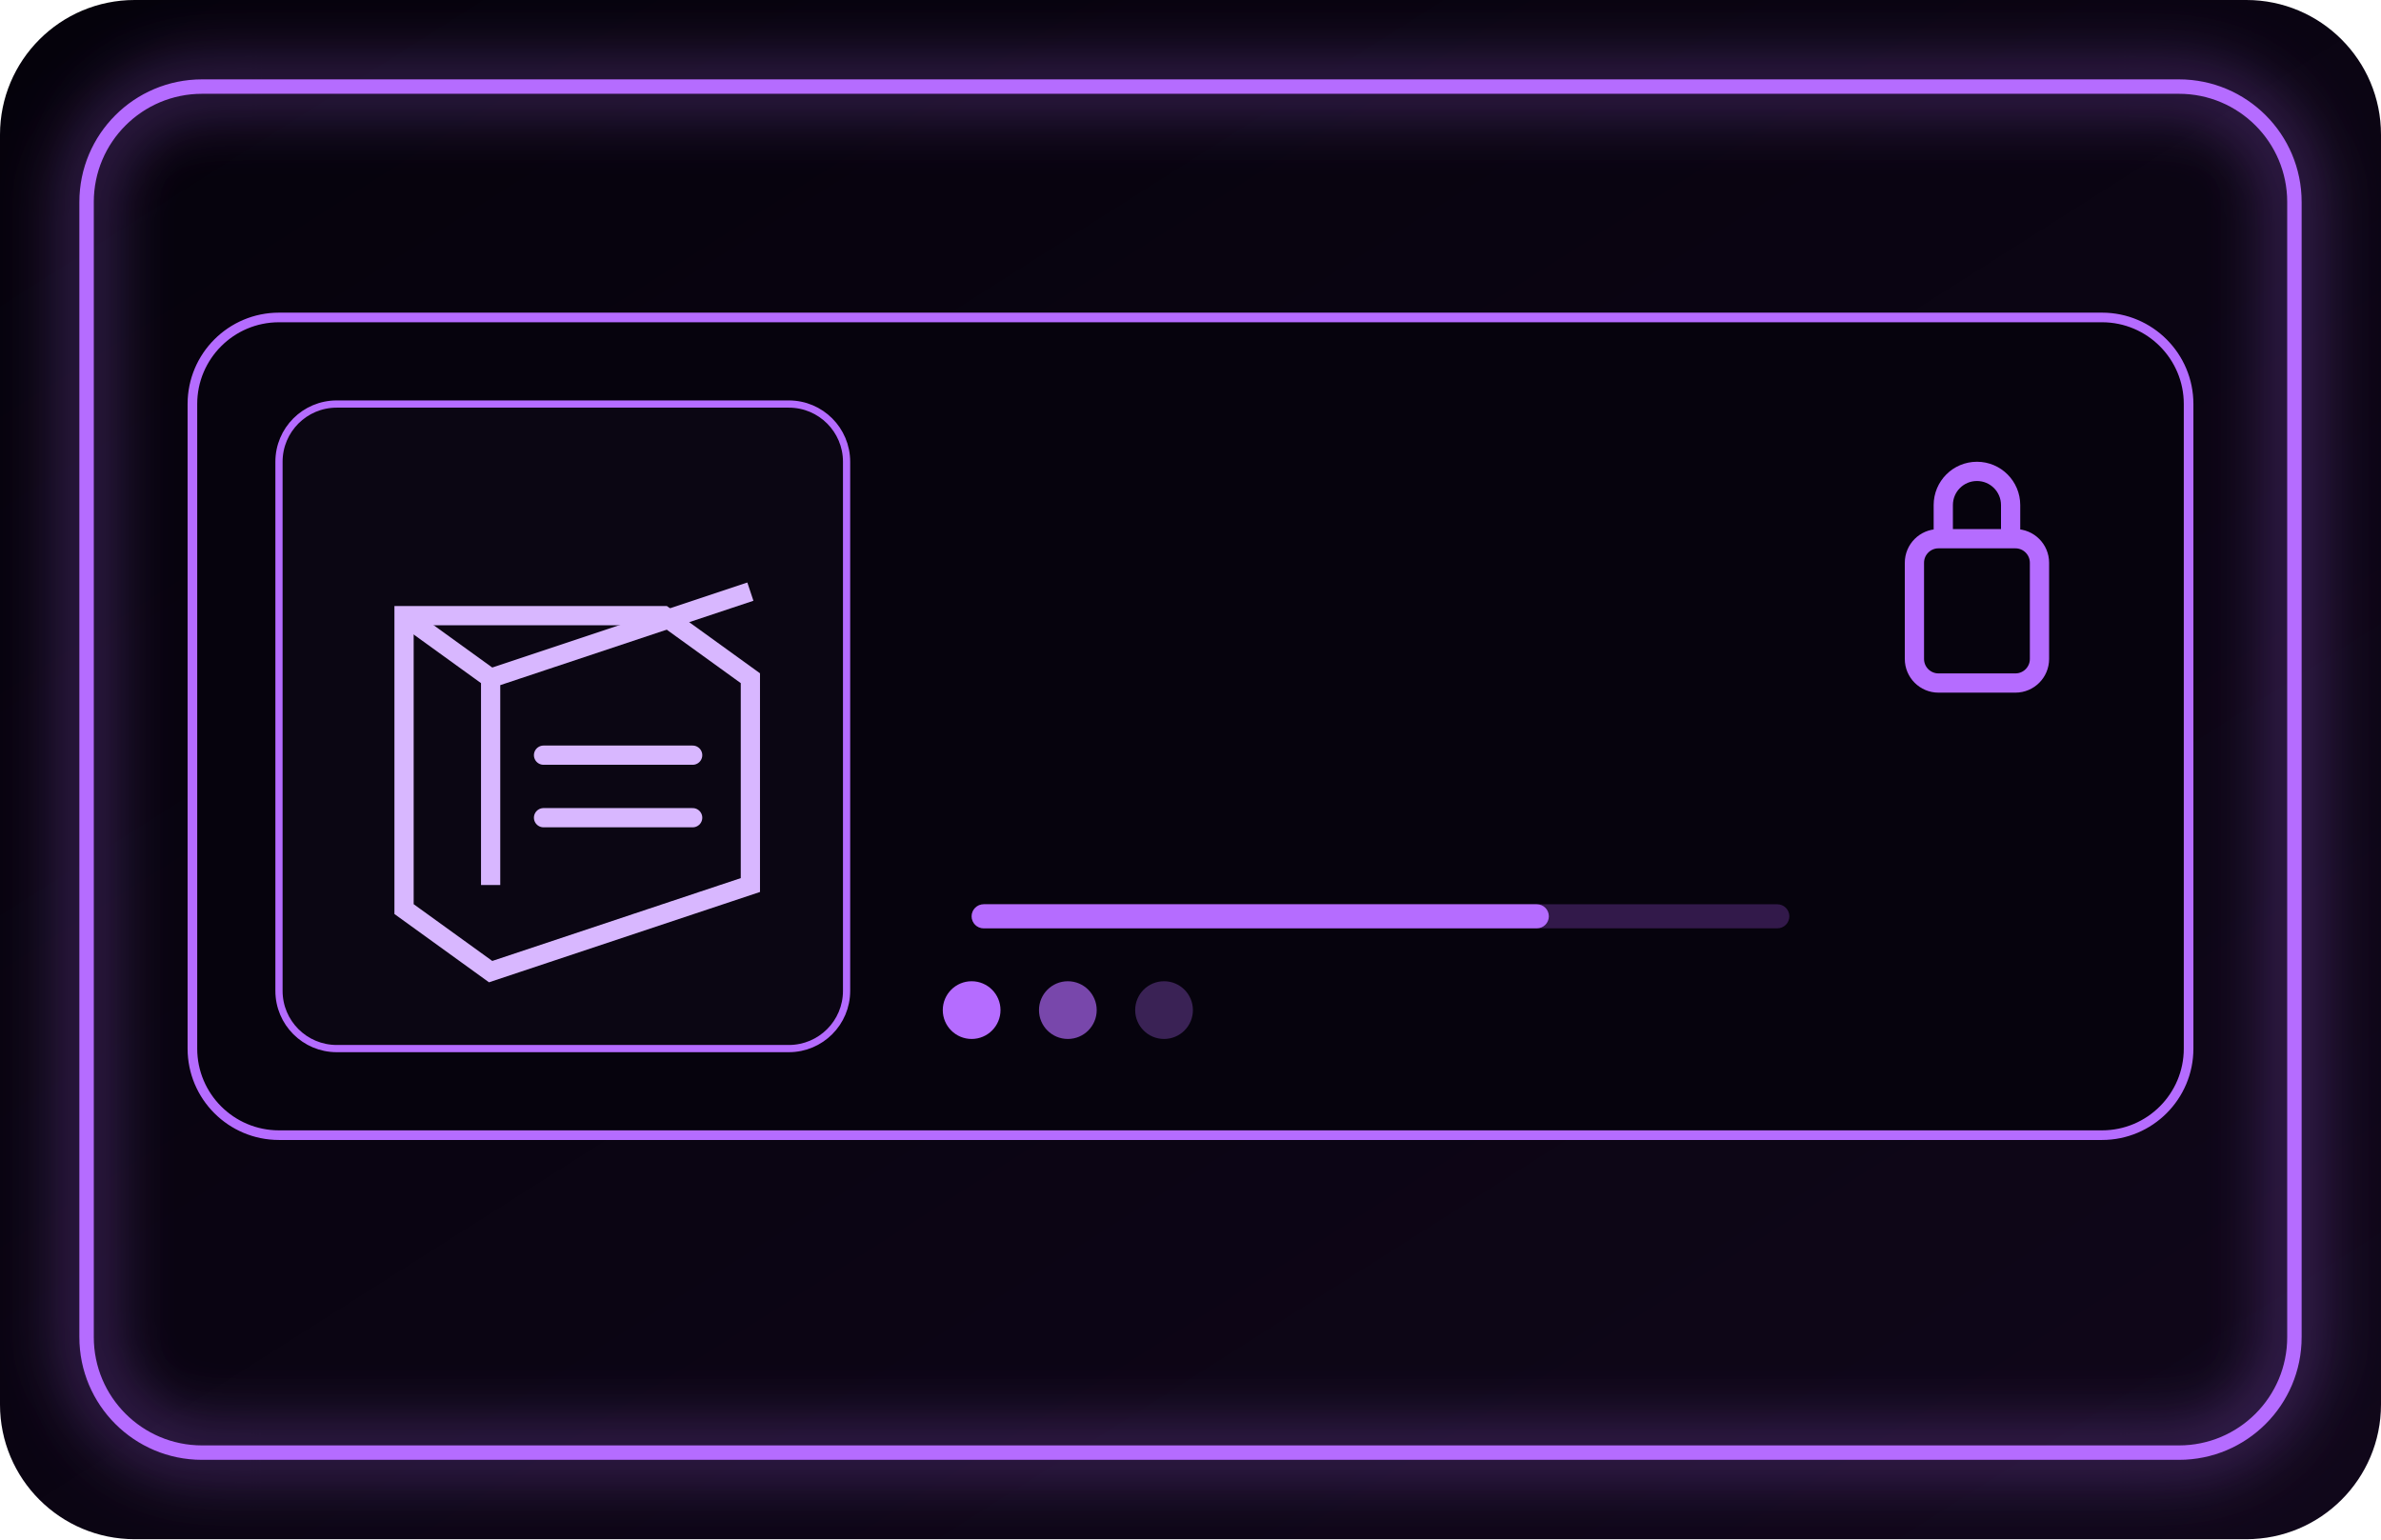
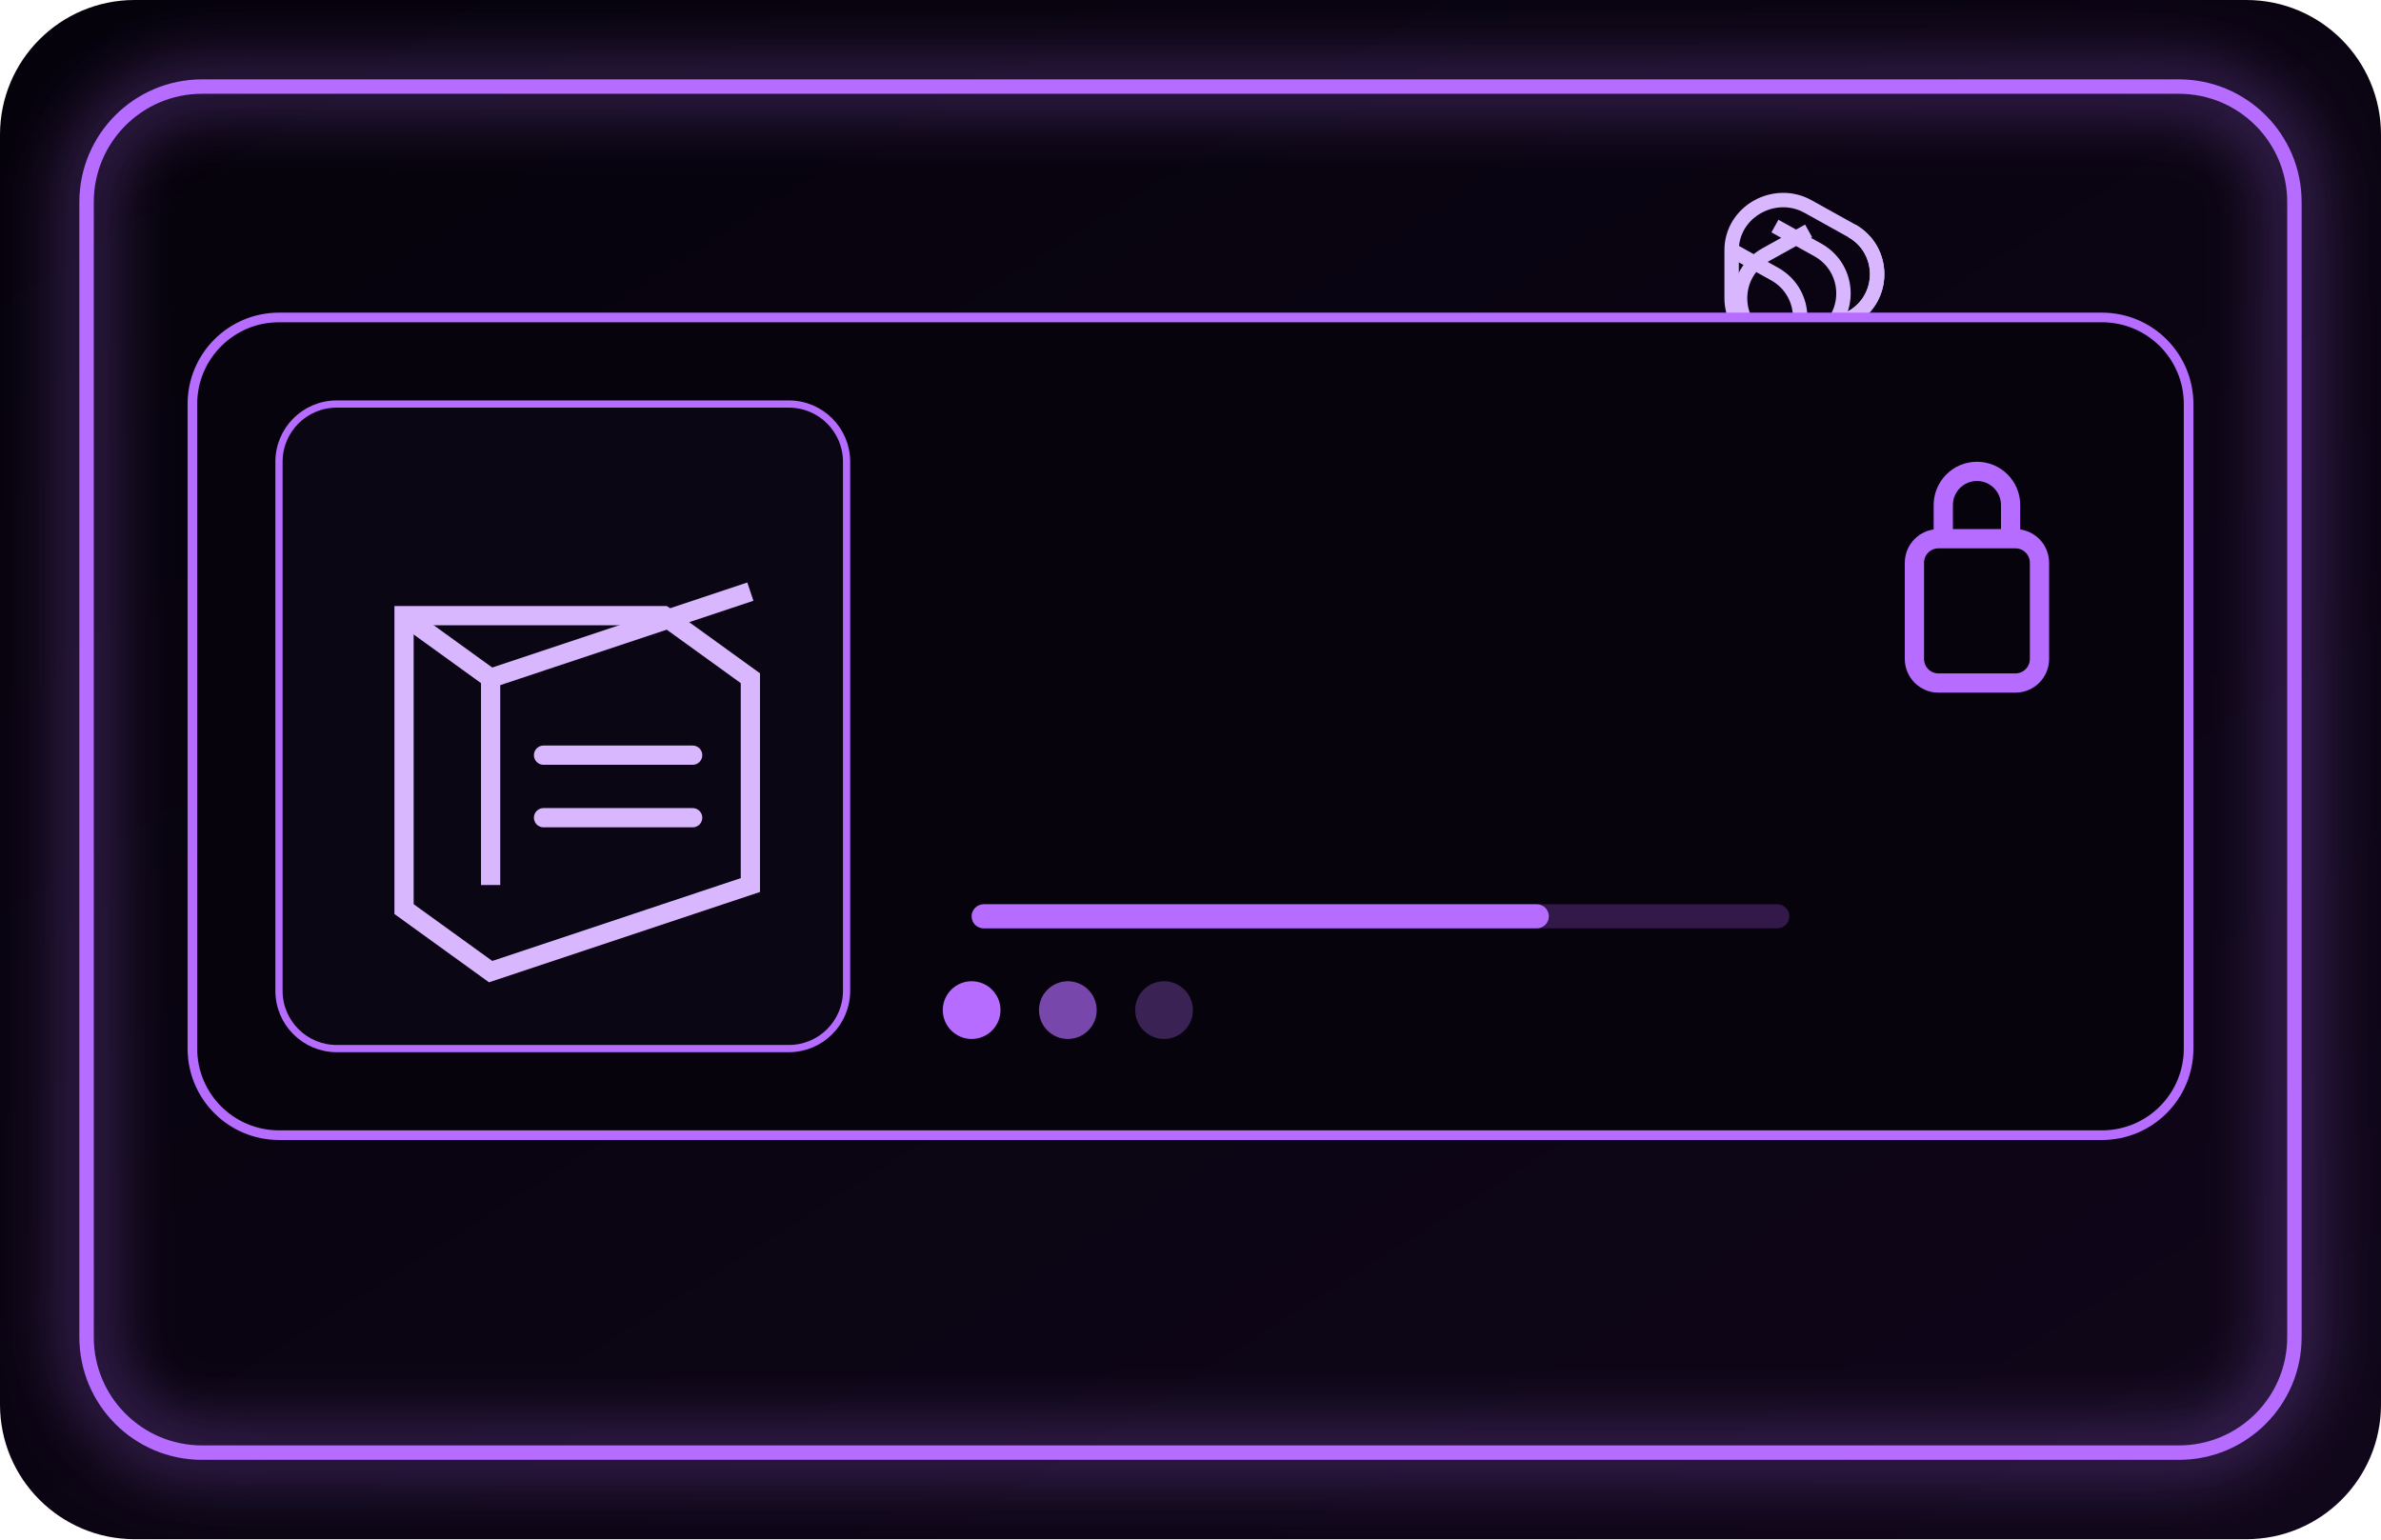
<svg xmlns="http://www.w3.org/2000/svg" viewBox="0 0 495 320">
  <defs>
    <linearGradient id="bg" x1="0" y1="0" x2="1" y2="1">
      <stop stop-color="#05020b" />
      <stop offset="1" stop-color="#10071a" />
    </linearGradient>
    <filter id="glow">
      <feGaussianBlur stdDeviation="7" result="b" />
      <feMerge>
        <feMergeNode in="b" />
        <feMergeNode in="SourceGraphic" />
      </feMerge>
    </filter>
  </defs>
  <rect width="495" height="320" rx="28" fill="url(#bg)" />
+   <g transform="translate(360 42)" fill="none" stroke="#d8b7ff" stroke-width="3">
+     <path d="M0 10c0-8 9-13 16-9l9 5c7 4 7 14 0 18l-9 5c-7 4-16-1-16-9Z" />
+     <path d="M9 5l9 5c7 4 7 14 0 18l-9 5M25 6c7 4 7 14 0 18l-9 9M16 34l-9-5c-7-4-7-14 0-18l9-5M0 10l9 5c7 4 7 14 0 18" />
+   </g>
  <rect x="18" y="18" width="459" height="284" rx="24" fill="none" stroke="#b56cff" stroke-width="3" filter="url(#glow)" />
  <rect x="40" y="66" width="415" height="170" rx="18" fill="#06030d" stroke="#b56cff" stroke-width="2" />
  <rect x="58" y="84" width="118" height="134" rx="12" fill="#0b0613" stroke="#b56cff" stroke-width="1.5" />
  <path d="M84 128h54l18 13v43l-54 18-18-13z" fill="none" stroke="#d8b7ff" stroke-width="4" />
  <path d="M84 128l18 13 54-18M102 141v43" fill="none" stroke="#d8b7ff" stroke-width="4" />
  <path d="M113 157h31M113 170h31" stroke="#d8b7ff" stroke-width="4" stroke-linecap="round" />
  <rect x="202" y="188" width="170" height="5" rx="2.5" fill="#32194a" />
  <rect x="202" y="188" width="120" height="5" rx="2.5" fill="#b56cff" />
  <circle cx="202" cy="210" r="6" fill="#b56cff" />
  <circle cx="222" cy="210" r="6" fill="#b56cff" opacity=".65" />
  <circle cx="242" cy="210" r="6" fill="#b56cff" opacity=".3" />
  <rect x="398" y="112" width="26" height="30" rx="5" fill="none" stroke="#b56cff" stroke-width="4" />
  <path d="M404 112v-7a7 7 0 0 1 14 0v7" fill="none" stroke="#b56cff" stroke-width="4" />
</svg>
